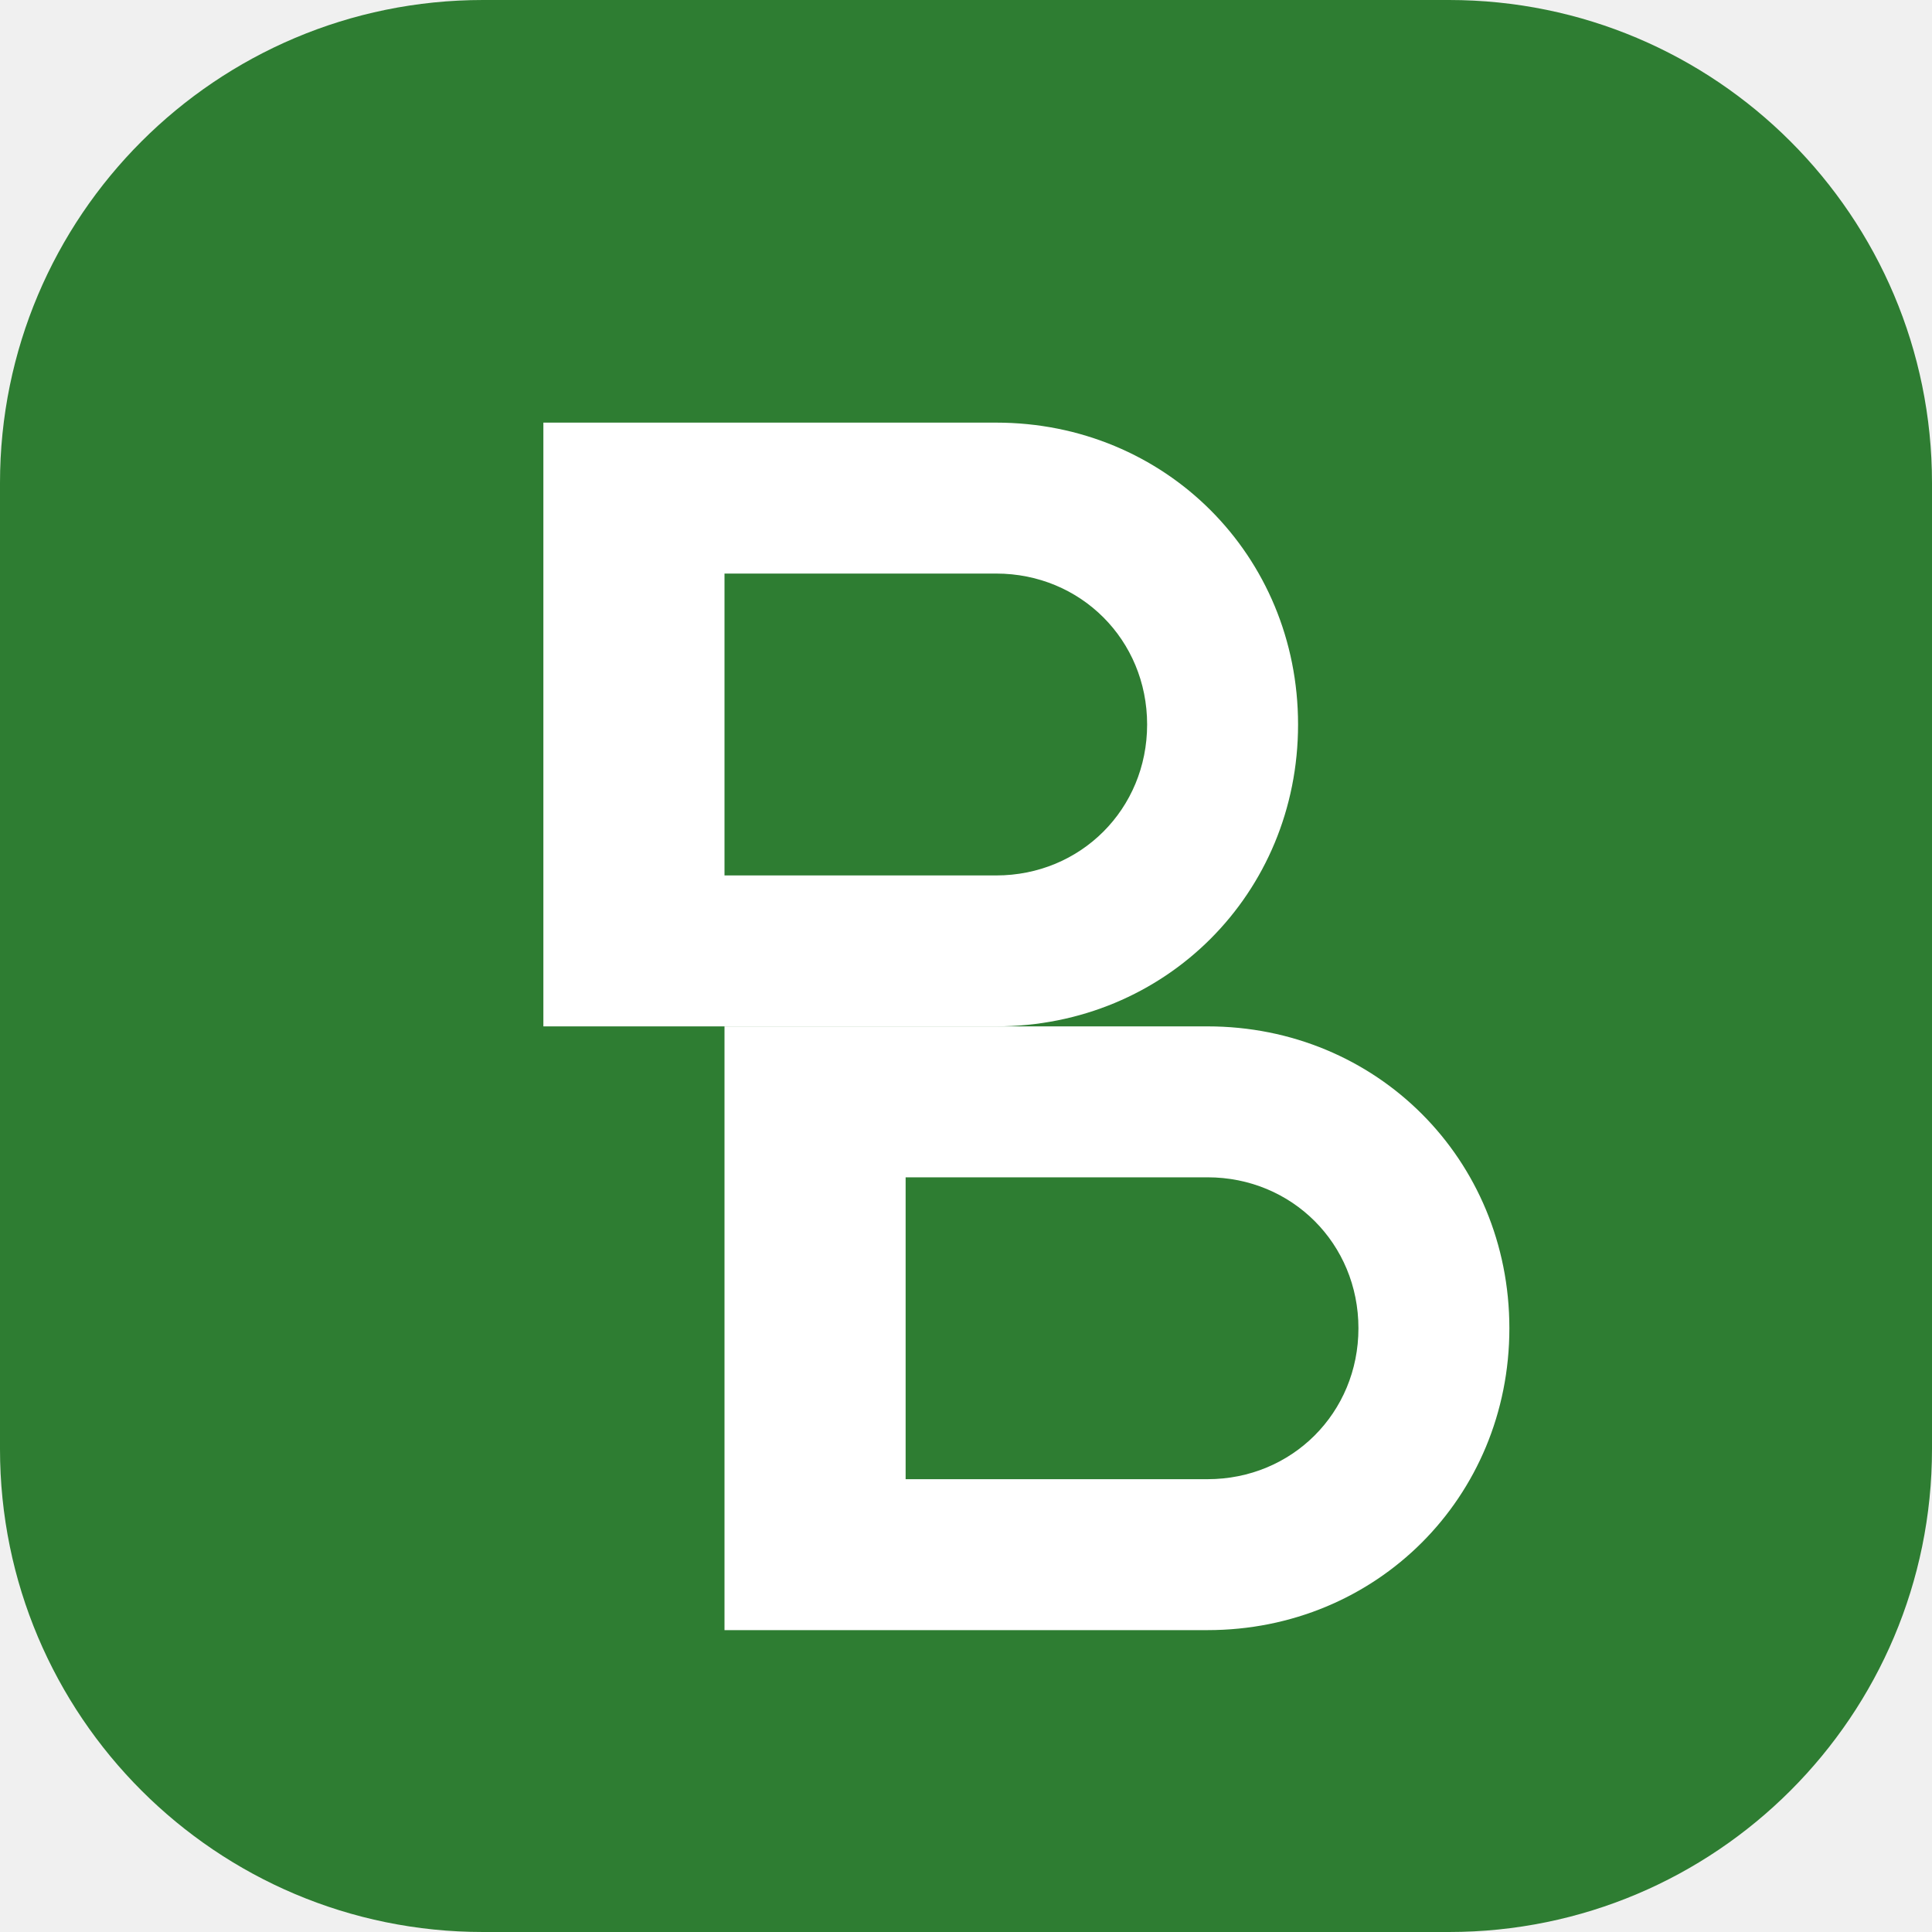
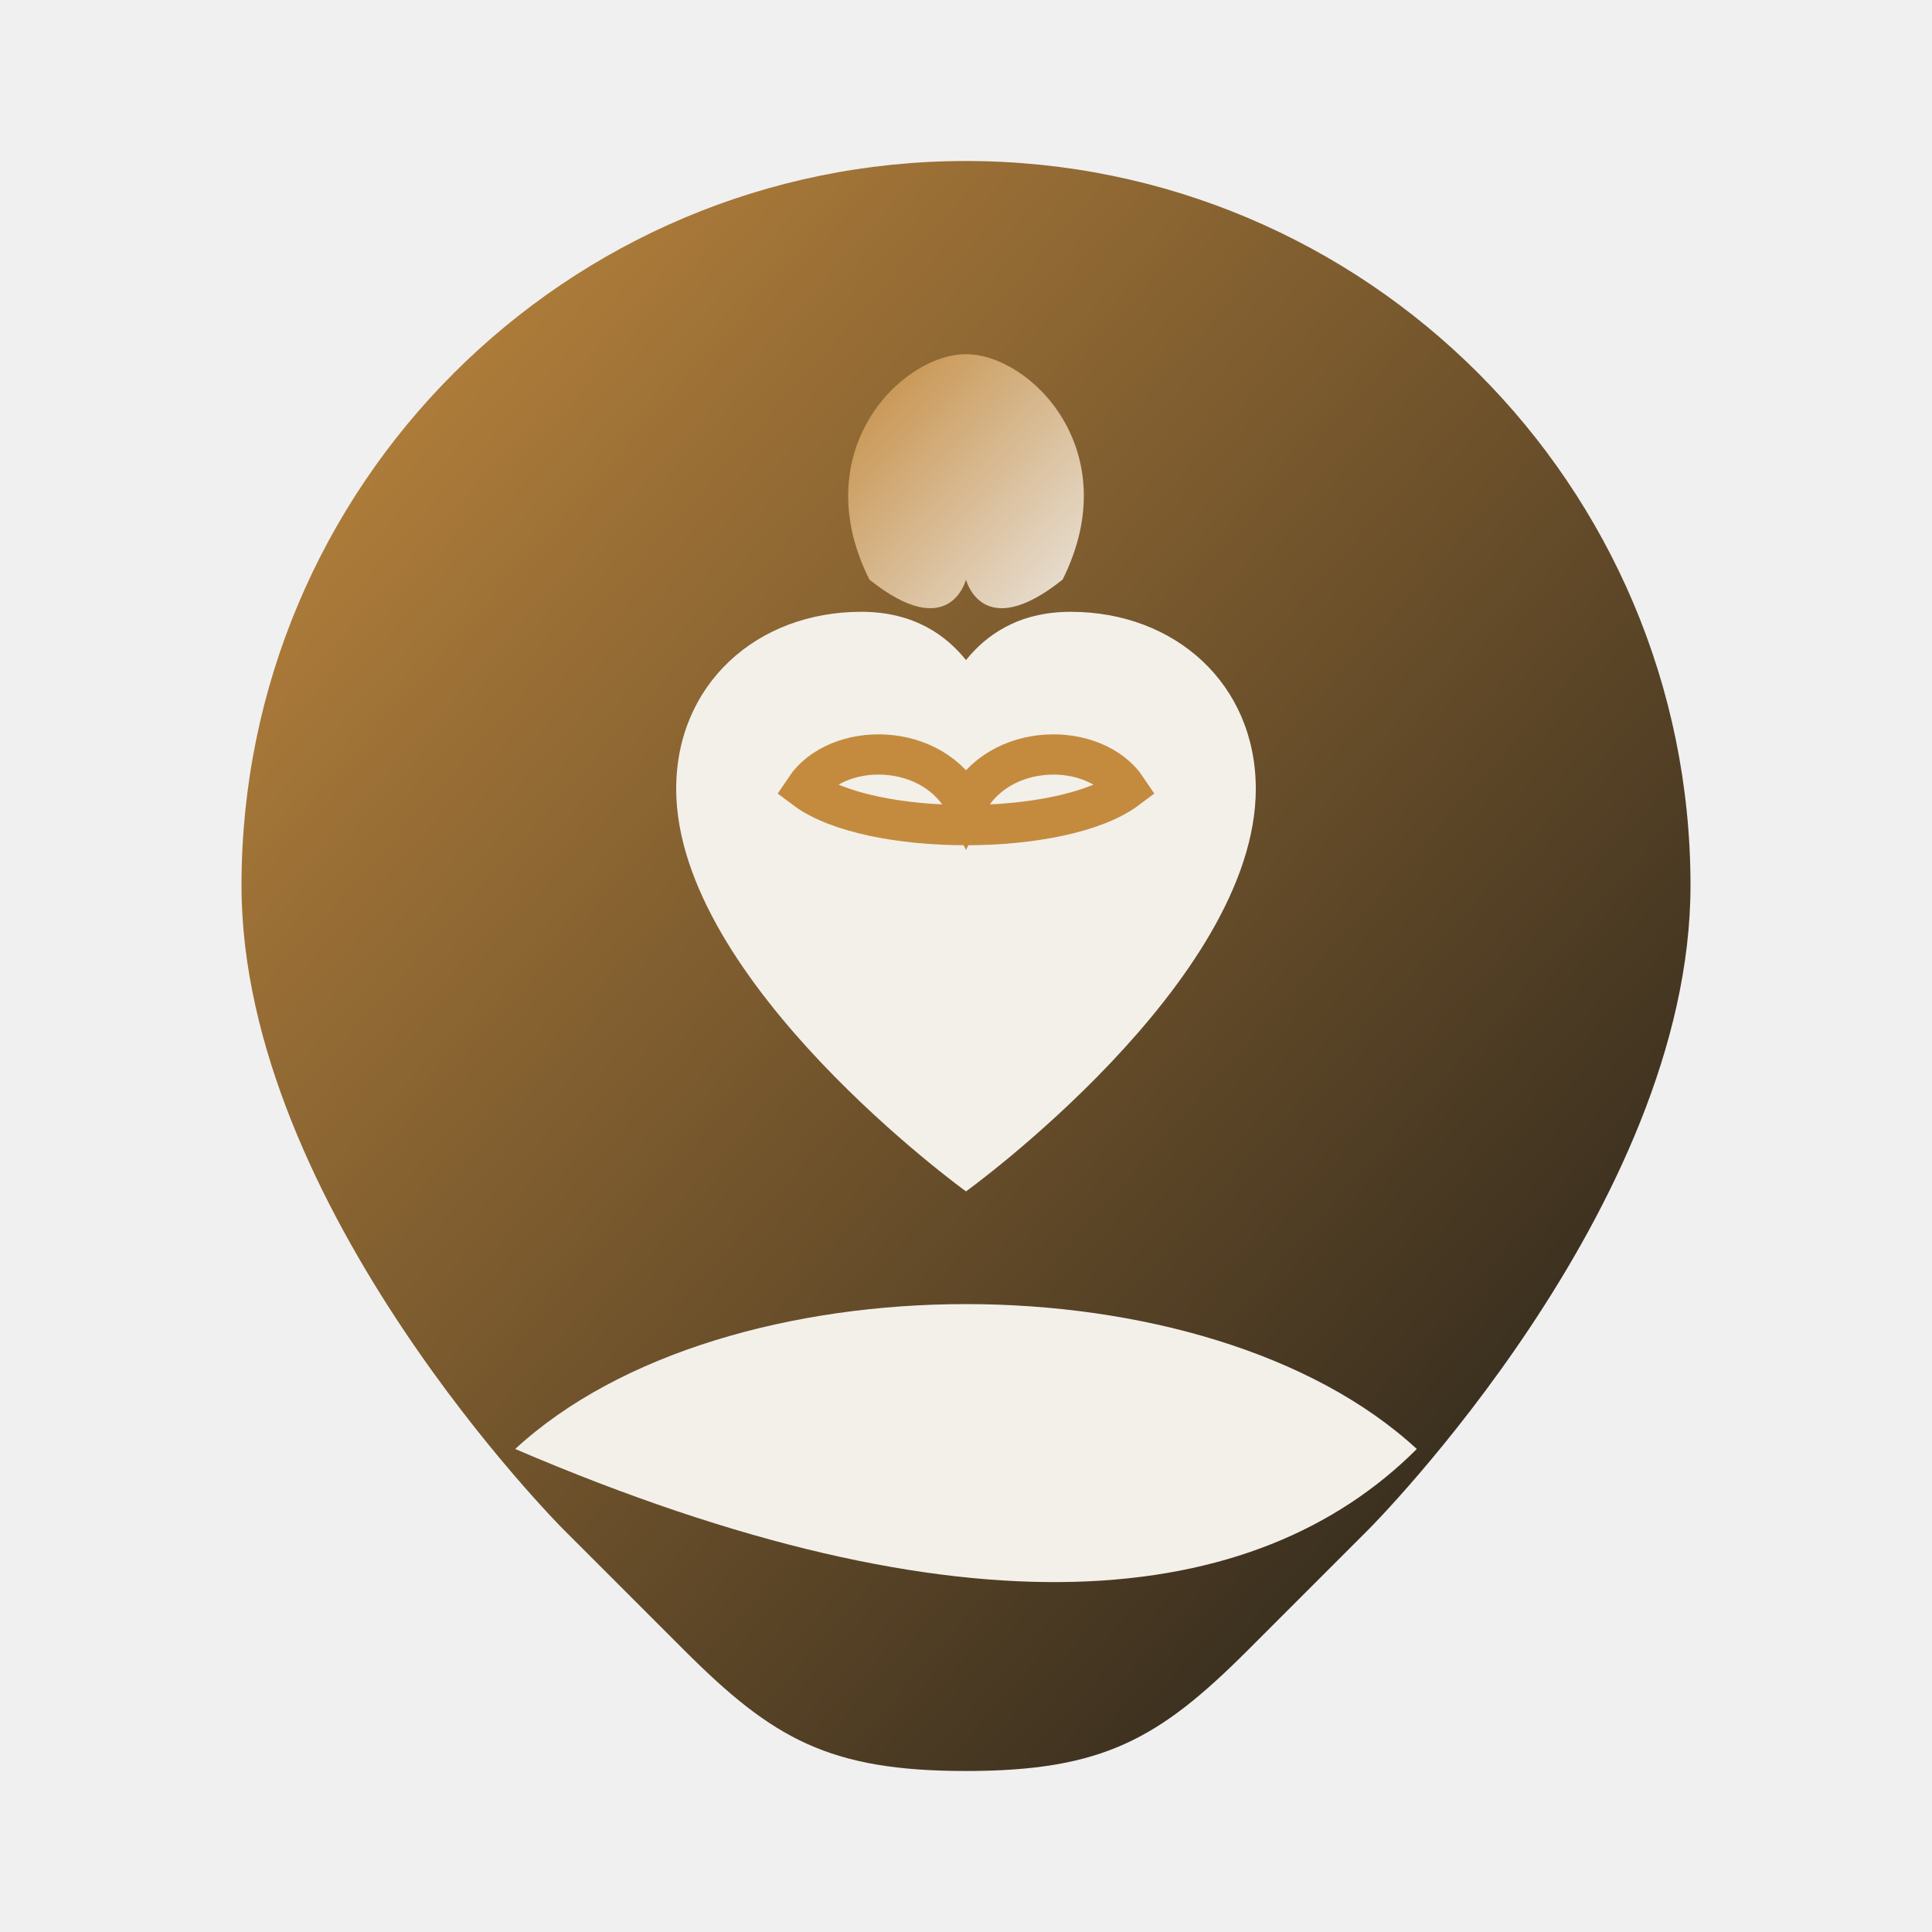
- <svg xmlns="http://www.w3.org/2000/svg" viewBox="0 0 32 32" width="32" height="32">
-   <rect width="32" height="32" rx="8" fill="#2E7D32" />
-   <path d="M9 7h7.5c2.8 0 5 2.2 5 5s-2.2 5-5 5H9V7zm3 2.5v5h4.5c1.4 0 2.5-1.1 2.5-2.5s-1.1-2.5-2.5-2.5H12z" fill="#ffffff" />
-   <path d="M12 17h8c2.8 0 5 2.2 5 5s-2.2 5-5 5h-8V17zm3 2.5v5h5c1.4 0 2.5-1.1 2.5-2.5s-1.1-2.5-2.5-2.5h-5z" fill="#ffffff" />
+ <svg xmlns="http://www.w3.org/2000/svg" width="120" height="120" viewBox="0 0 120 120" fill="none">
+   <defs>
+     <linearGradient id="gradientPrimary" x1="0%" y1="0%" x2="100%" y2="100%">
+       <stop offset="0%" stop-color="#C48B3F" />
+       <stop offset="100%" stop-color="#1C1B18" />
+     </linearGradient>
+     <linearGradient id="gradientSecondary" x1="0%" y1="0%" x2="100%" y2="100%">
+       <stop offset="0%" stop-color="#C48B3F" />
+       <stop offset="100%" stop-color="#EAE4DC" />
+     </linearGradient>
+   </defs>
+ 
+   {/* 1. Location Pin + Bridge Base (Combined Outer Frame) */}
+   <path d="M60 10C35.15 10 15 30.15 15 55C15 75 35 95 35 95L42.5 102.5C48 108 51.5 110 60 110C68.5 110 72 108 77.5 102.5L85 95C85 95 105 75 105 55C105 30.15 84.85 10 60 10Z" fill="url(#gradientPrimary)" />
+ 
+   {/* Arched Bridge Span Negative Space at the bottom */}
+   <path d="M32 90C45 78 75 78 88 90C78 100 60 102 32 90Z" fill="#F3F0EA" />
+ 
+   {/* 2. Heart Center Shape */}
+   <path d="M60 74C60 74 42 61 42 49C42 42.5 47 38 53.5 38C56.8 38 58.8 39.5 60 41C61.2 39.5 63.2 38 66.5 38C73 38 78 42.5 78 49C78 61 60 74 60 74Z" fill="#F3F0EA" />
+ 
+   {/* 3. Overlapping Helping Hands inside the heart */}
+   <path d="M50 49C52 46 58 46 60 50C62 46 68 46 70 49C66 52 54 52 50 49Z" stroke="#C48B3F" stroke-width="2.5" stroke-linecap="round" />
+ 
+   {/* 4. Fresh Leaf resting at the top */}
+   <path d="M60 22C64 22 70 28 66 36C61 40 60 36 60 36C60 36 59 40 54 36C50 28 56 22 60 22Z" fill="url(#gradientSecondary)" />
</svg>
